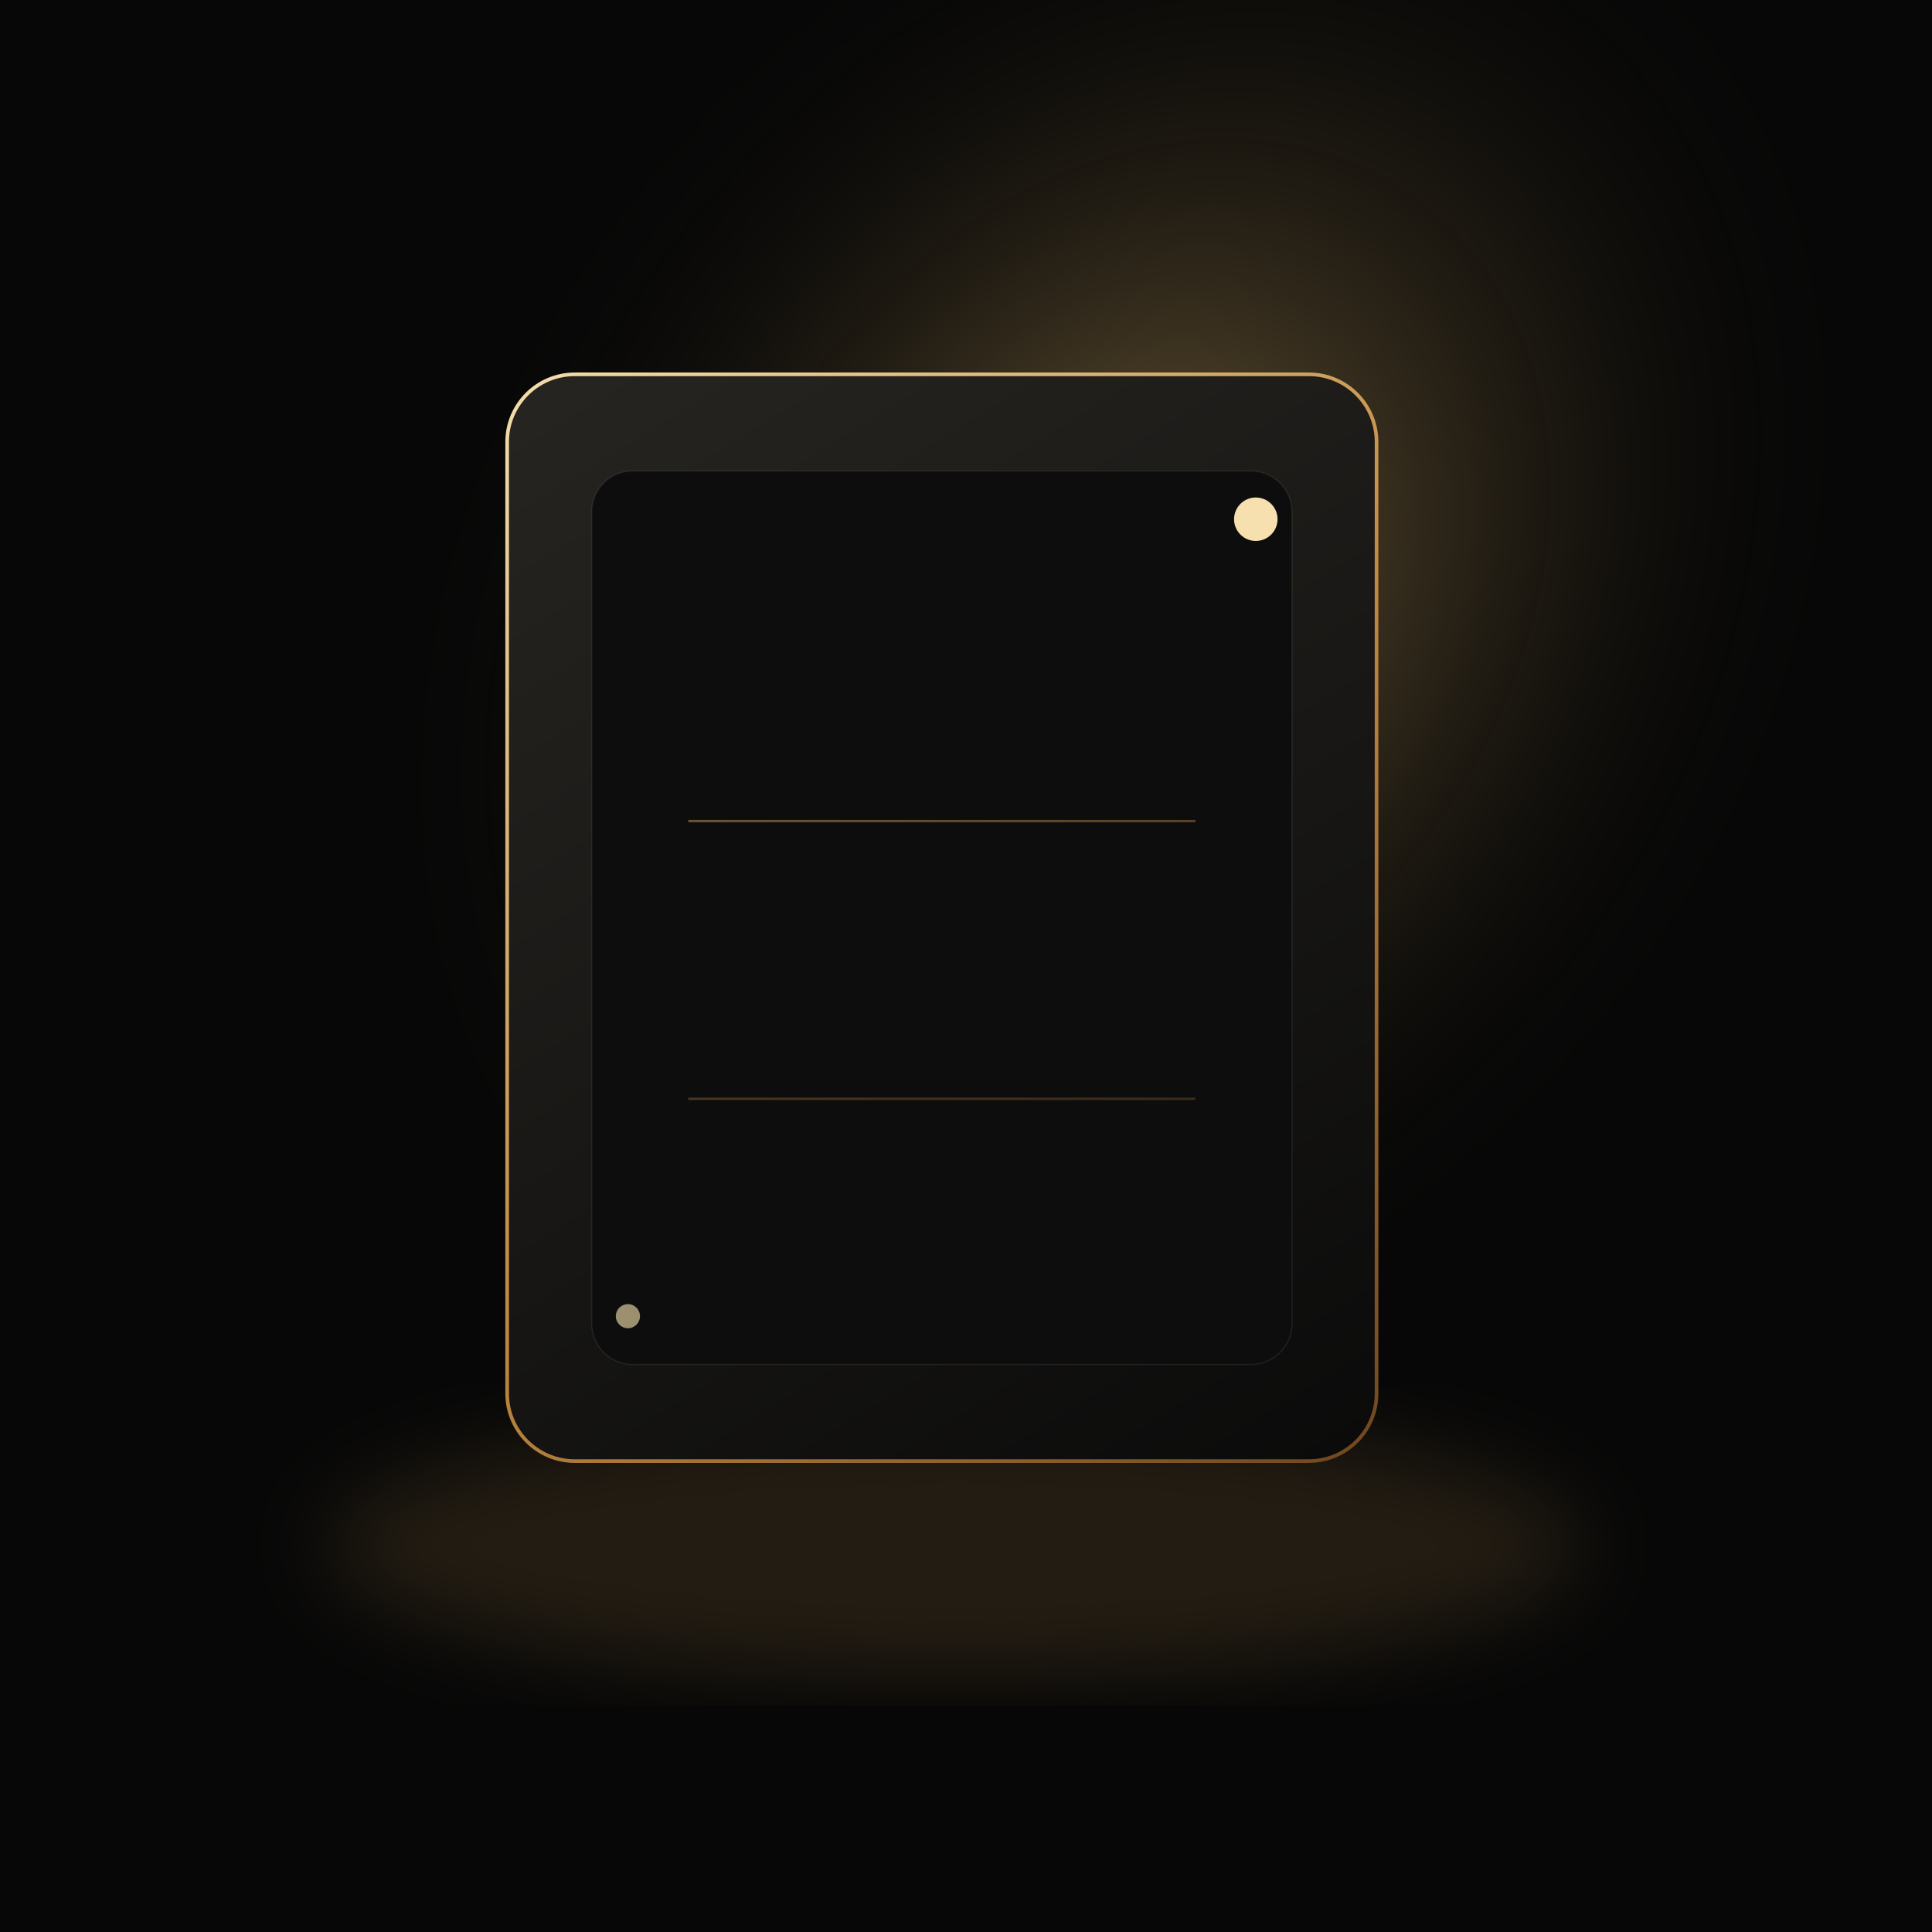
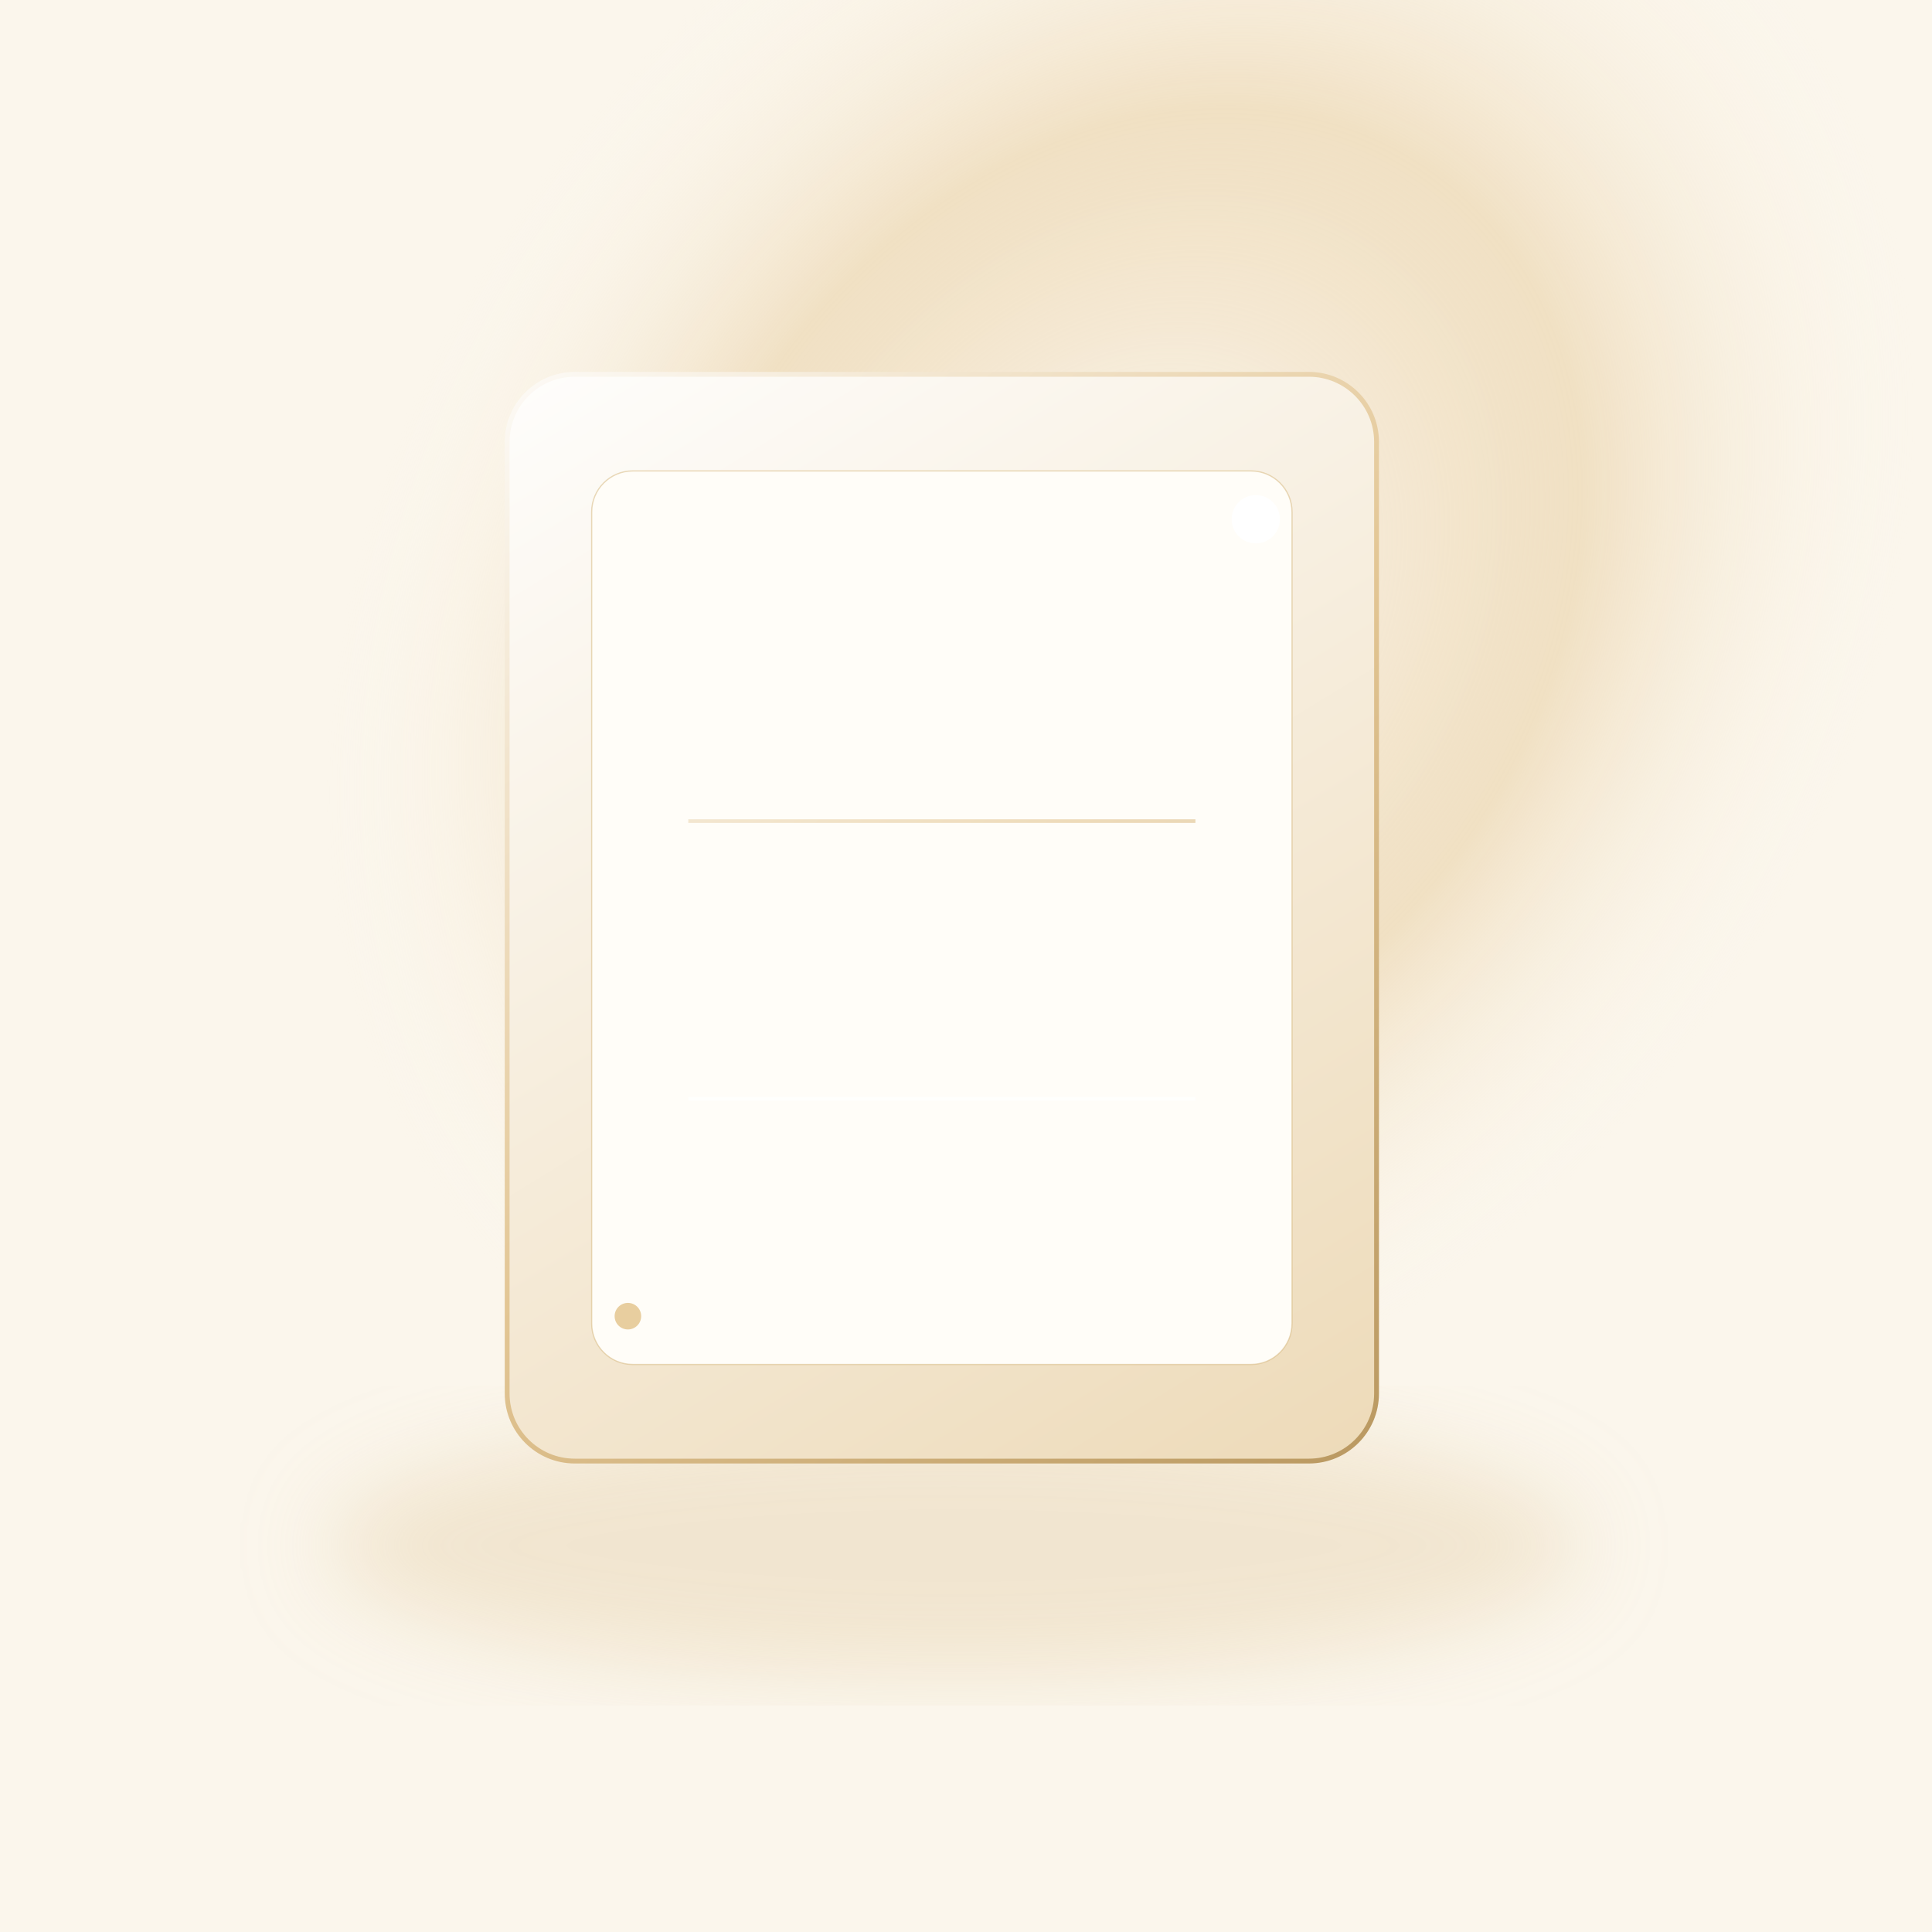
<svg xmlns="http://www.w3.org/2000/svg" width="1600" height="1600" viewBox="0 0 1600 1600" fill="none">
-   <rect width="1600" height="1600" fill="#070707" />
+   <rect width="1600" height="1600" fill="#FBF6EC" />
  <defs>
-     <radialGradient id="glow" cx="0" cy="0" r="1" gradientUnits="userSpaceOnUse" gradientTransform="translate(930 500) rotate(126) scale(720 560)">
-       <stop stop-color="#E7BC70" stop-opacity="0.5" />
-       <stop offset="1" stop-color="#050505" stop-opacity="0" />
+     <radialGradient id="glow" cx="0" cy="0" r="1" gradientUnits="userSpaceOnUse" gradientTransform="translate(930 500) rotate(126) scale(760 600)">
+       <stop stop-color="#FFFFFF" stop-opacity="0.92" />
+       <stop offset="0.58" stop-color="#E8CEA1" stop-opacity="0.54" />
+       <stop offset="1" stop-color="#FBF6EC" stop-opacity="0" />
    </radialGradient>
-     <linearGradient id="gold" x1="372" y1="286" x2="1230" y2="1300" gradientUnits="userSpaceOnUse">
-       <stop stop-color="#F8E6B5" />
-       <stop offset="0.48" stop-color="#C18A42" />
-       <stop offset="1" stop-color="#5D3716" />
+     <linearGradient id="champagne" x1="372" y1="286" x2="1230" y2="1300" gradientUnits="userSpaceOnUse">
+       <stop stop-color="#FFFFFF" />
+       <stop offset="0.48" stop-color="#E3C694" />
+       <stop offset="1" stop-color="#B08E55" />
    </linearGradient>
-     <linearGradient id="black" x1="420" y1="250" x2="1080" y2="1330" gradientUnits="userSpaceOnUse">
-       <stop stop-color="#282622" />
-       <stop offset="1" stop-color="#090909" />
+     <linearGradient id="ivory" x1="420" y1="250" x2="1080" y2="1330" gradientUnits="userSpaceOnUse">
+       <stop stop-color="#FFFFFF" />
+       <stop offset="1" stop-color="#ECD8B4" />
    </linearGradient>
    <filter id="soft">
-       <feGaussianBlur stdDeviation="34" />
+       <feGaussianBlur stdDeviation="36" />
    </filter>
  </defs>
  <rect width="1600" height="1600" fill="url(#glow)" />
-   <ellipse cx="790" cy="1280" rx="520" ry="110" fill="#D4A259" opacity="0.14" filter="url(#soft)" />
-   <rect x="420" y="310" width="720" height="900" rx="56" fill="url(#black)" stroke="url(#gold)" stroke-width="3" />
-   <rect x="490" y="390" width="580" height="740" rx="34" fill="#0D0D0D" stroke="#FFFFFF" stroke-opacity="0.08" />
-   <path d="M570 680H990" stroke="url(#gold)" stroke-width="2" opacity="0.45" />
-   <path d="M570 910H990" stroke="url(#gold)" stroke-width="2" opacity="0.32" />
-   <circle cx="1040" cy="430" r="18" fill="#F6E0AF" />
-   <circle cx="520" cy="1090" r="10" fill="#F6E0AF" opacity="0.62" />
+   <ellipse cx="790" cy="1280" rx="520" ry="110" fill="#D6B77F" opacity="0.26" filter="url(#soft)" />
+   <rect x="420" y="310" width="720" height="900" rx="56" fill="url(#ivory)" stroke="url(#champagne)" stroke-width="4" />
+   <rect x="490" y="390" width="580" height="740" rx="34" fill="#FFFDF8" stroke="#D4B579" stroke-opacity="0.5" />
+   <path d="M570 680H990" stroke="url(#champagne)" stroke-width="3" opacity="0.62" />
+   <path d="M570 910H990" stroke="#FFFFFF" stroke-width="3" opacity="0.76" />
+   <circle cx="1040" cy="430" r="20" fill="#FFFFFF" />
+   <circle cx="520" cy="1090" r="11" fill="#E6C996" opacity="0.9" />
</svg>
